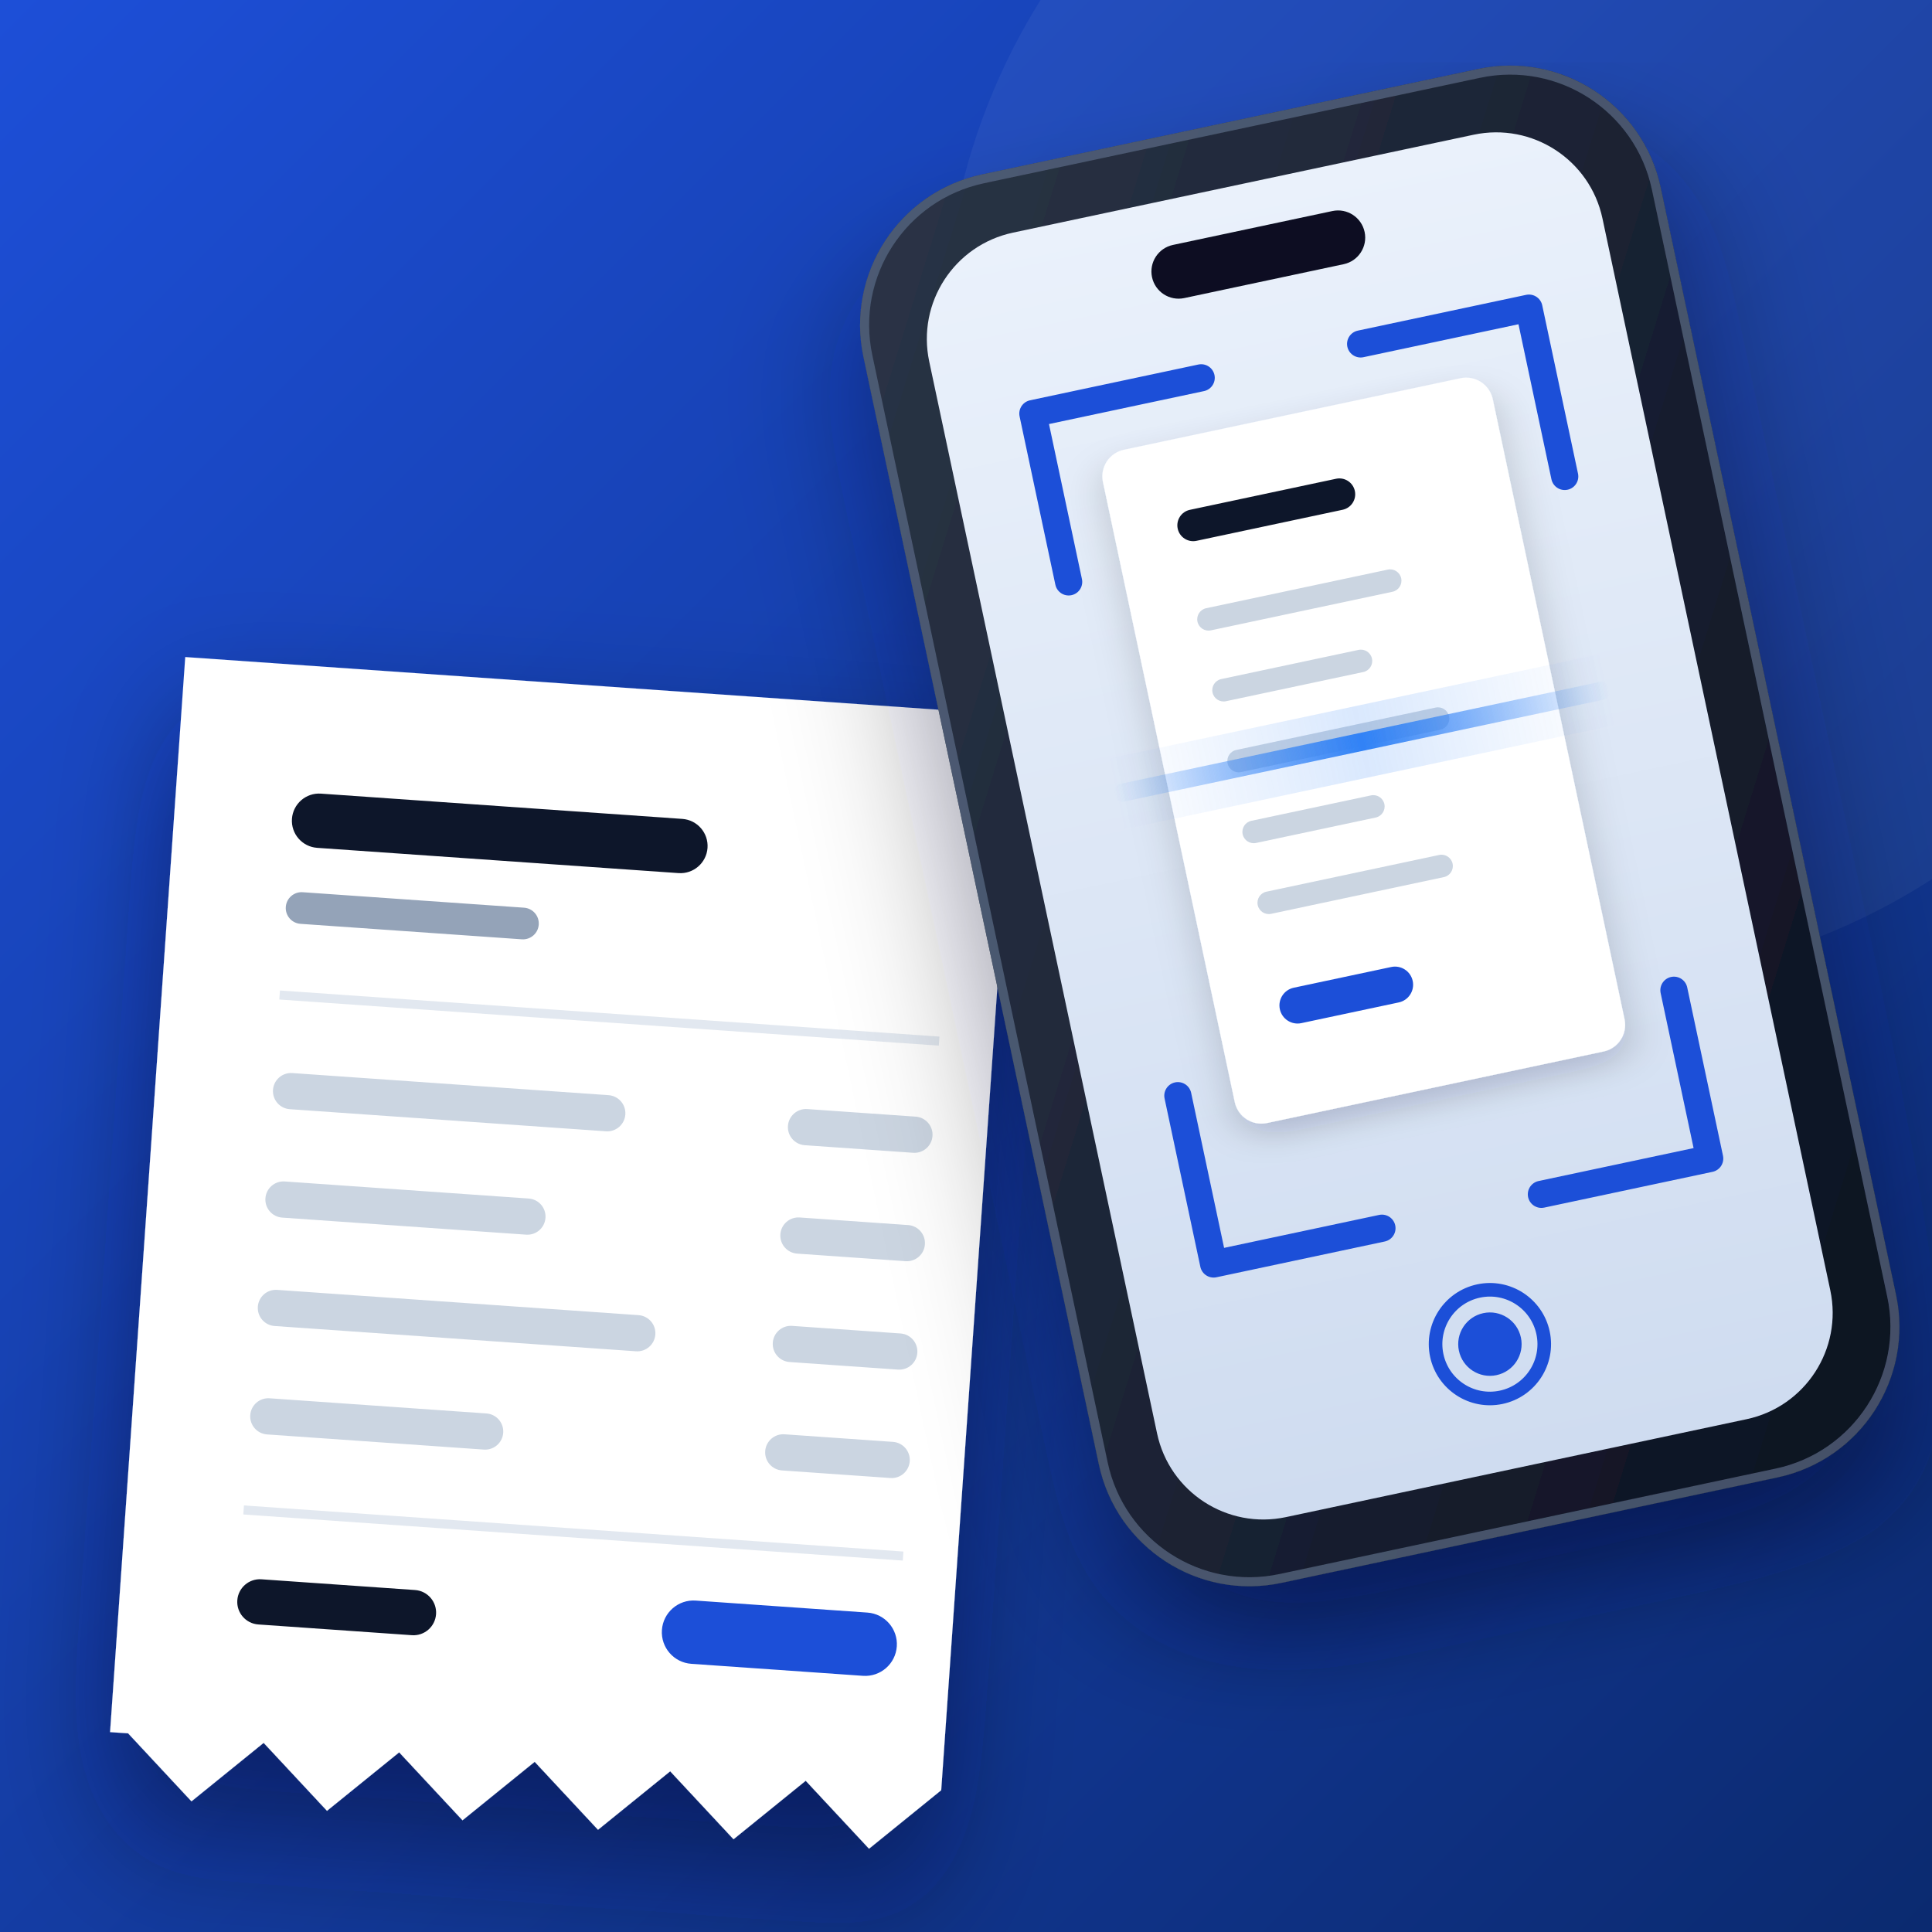
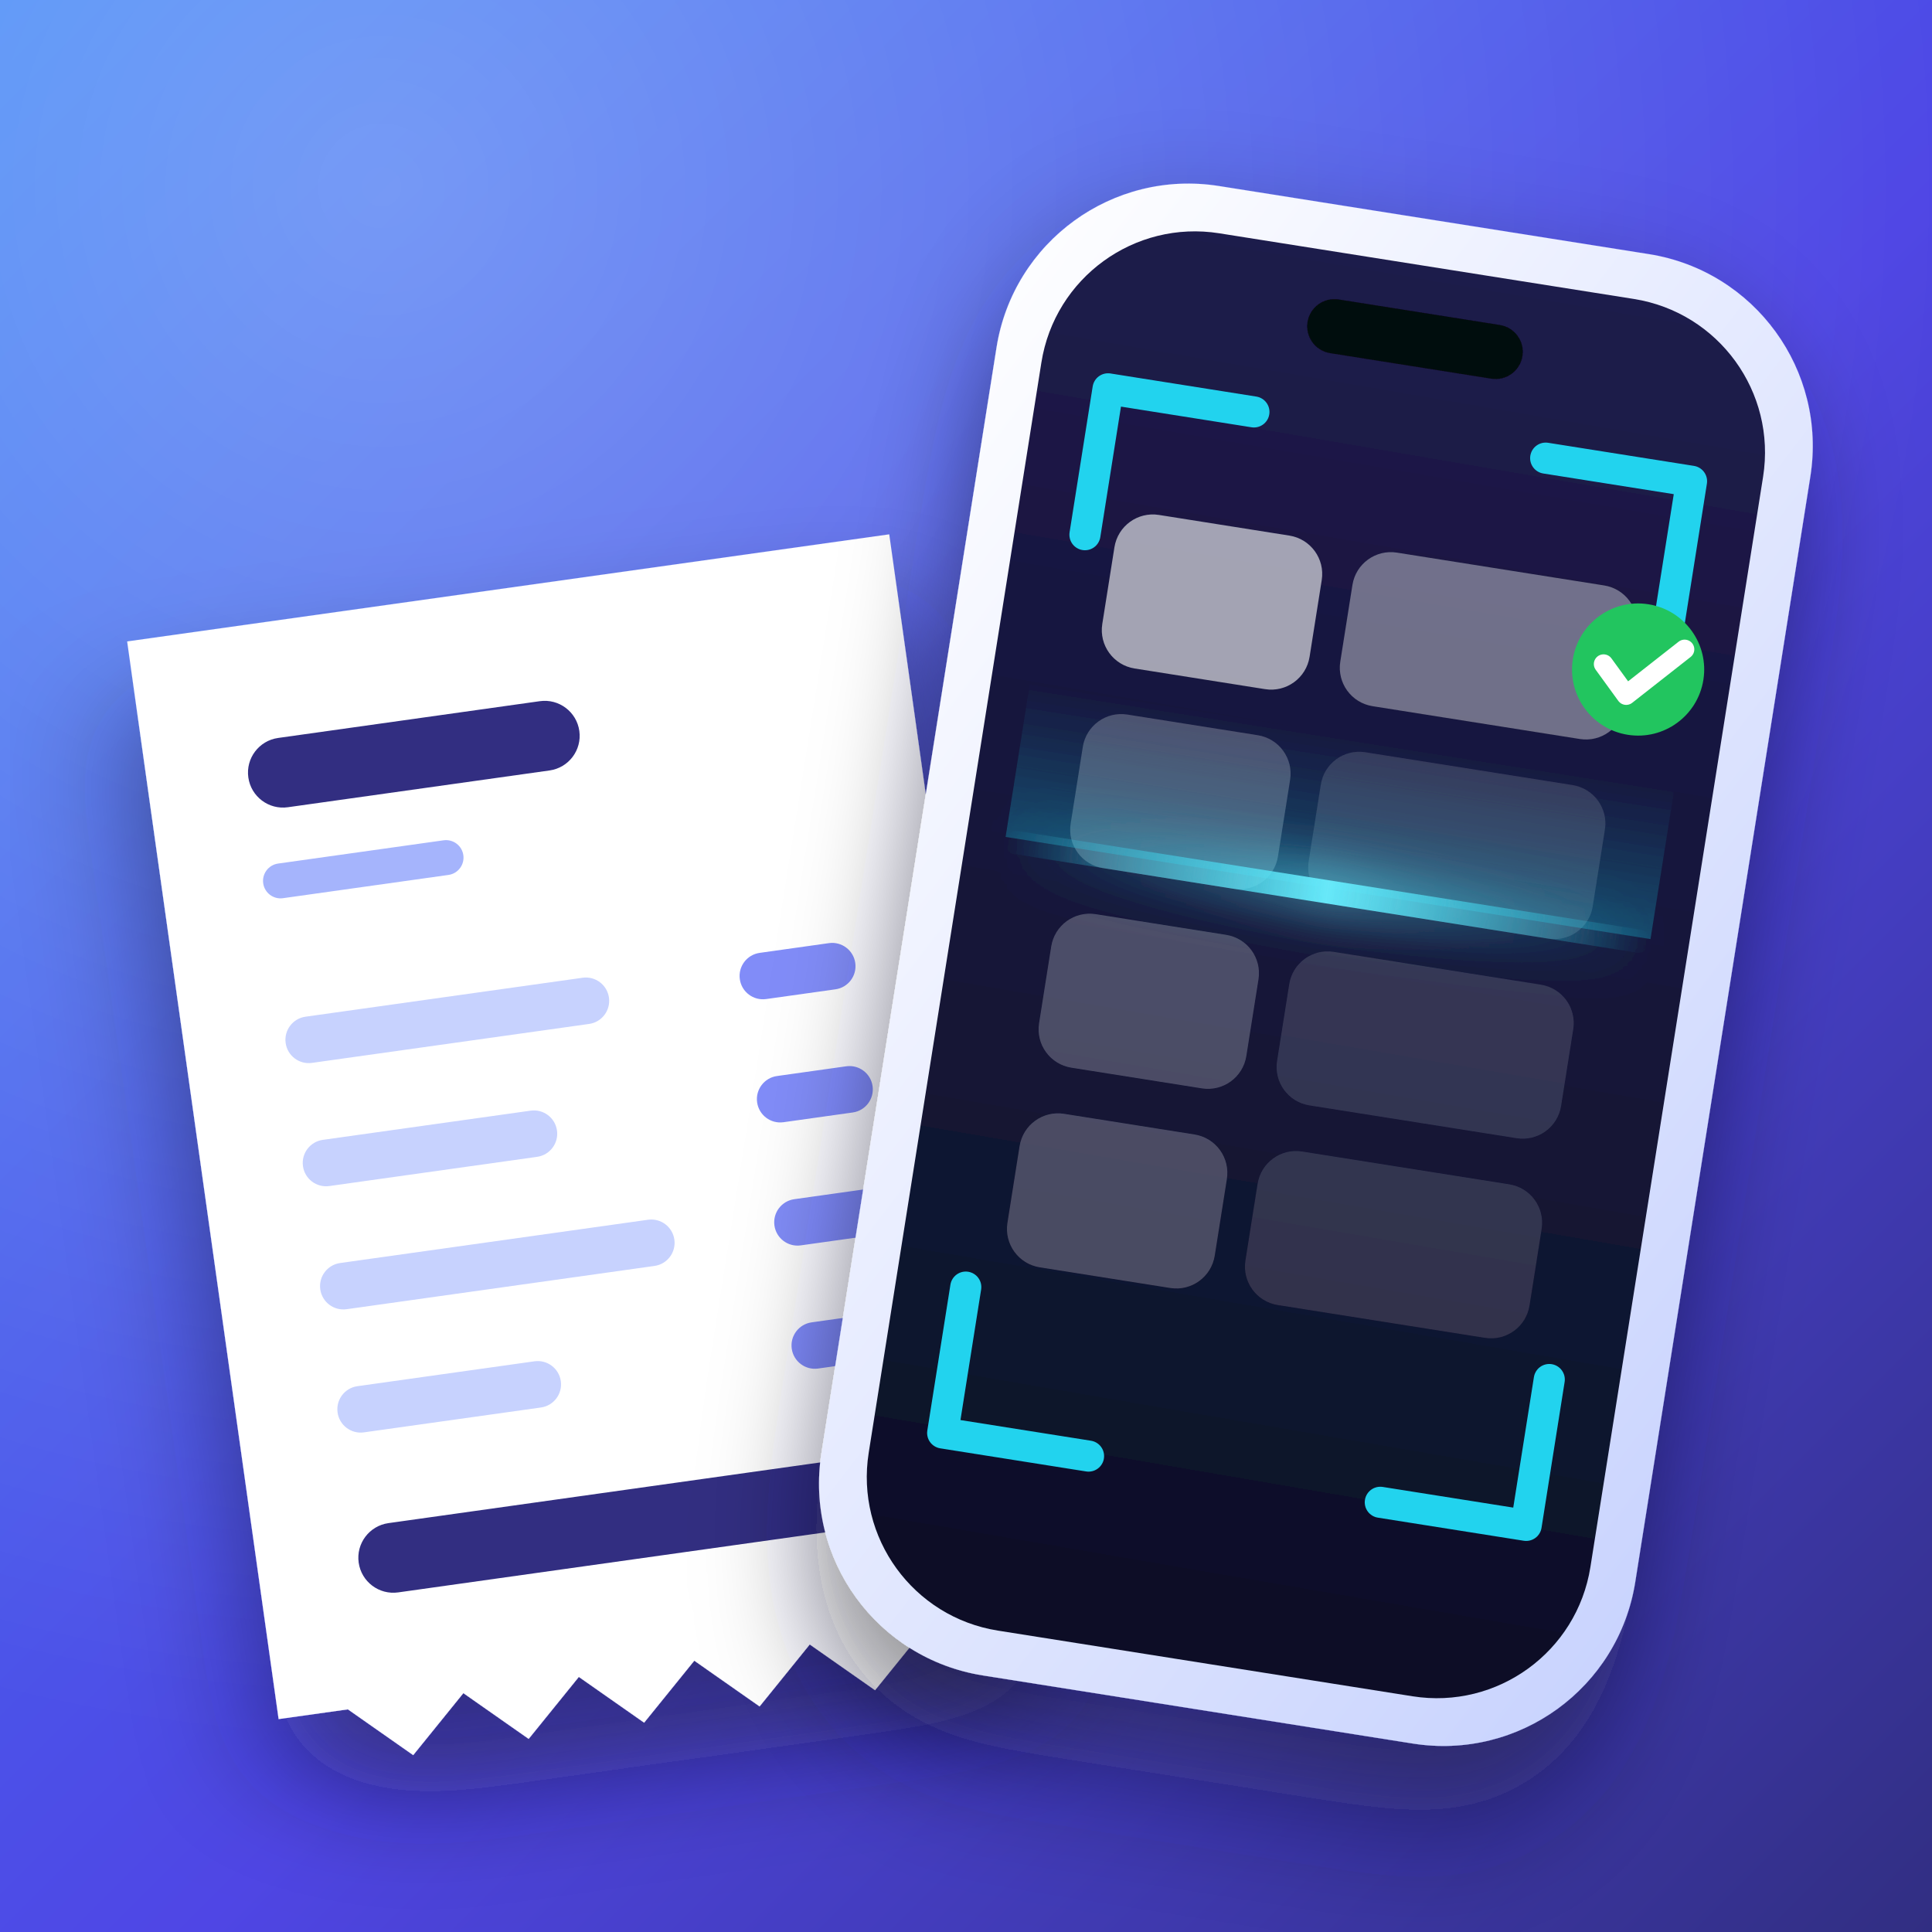
<svg xmlns="http://www.w3.org/2000/svg" viewBox="0 0 512 512">
  <defs>
    <linearGradient id="bg" x1="0" y1="0" x2="1" y2="1">
-       <stop offset="0" stop-color="#1d4fd8" />
-       <stop offset="1" stop-color="#0b2a6f" />
+       <stop offset="0" stop-color="#3b82f6" />
+       <stop offset=".55" stop-color="#4f46e5" />
+       <stop offset="1" stop-color="#312e81" />
    </linearGradient>
-     <linearGradient id="body" x1="0" y1="0" x2="1" y2="1">
-       <stop offset="0" stop-color="#2b3547" />
-       <stop offset="1" stop-color="#0b1020" />
+     <radialGradient id="hl" cx=".2" cy=".1" r=".8">
+       <stop offset="0" stop-color="#fff" stop-opacity=".28" />
+       <stop offset="1" stop-color="#fff" stop-opacity="0" />
+     </radialGradient>
+     <linearGradient id="phone" x1="0" y1="0" x2="1" y2="1">
+       <stop offset="0" stop-color="#ffffff" />
+       <stop offset="1" stop-color="#c7d2fe" />
    </linearGradient>
    <linearGradient id="scr" x1="0" y1="0" x2="0" y2="1">
-       <stop offset="0" stop-color="#eaf1fb" />
-       <stop offset="1" stop-color="#cfdcf0" />
+       <stop offset="0" stop-color="#1e1b4b" />
+       <stop offset="1" stop-color="#0b1026" />
    </linearGradient>
-     <linearGradient id="scan" x1="0" y1="0" x2="1" y2="0">
-       <stop offset="0" stop-color="#3182f6" stop-opacity="0" />
-       <stop offset=".5" stop-color="#3182f6" />
-       <stop offset="1" stop-color="#3182f6" stop-opacity="0" />
+     <linearGradient id="beam" x1="0" y1="0" x2="1" y2="0">
+       <stop offset="0" stop-color="#22d3ee" stop-opacity="0" />
+       <stop offset=".5" stop-color="#67e8f9" />
+       <stop offset="1" stop-color="#22d3ee" stop-opacity="0" />
+     </linearGradient>
+     <linearGradient id="band" x1="0" y1="0" x2="0" y2="1">
+       <stop offset="0" stop-color="#22d3ee" stop-opacity="0" />
+       <stop offset="1" stop-color="#22d3ee" stop-opacity=".28" />
    </linearGradient>
    <filter id="sh" x="-30%" y="-30%" width="160%" height="170%">
-       <feDropShadow dx="0" dy="14" stdDeviation="14" flood-color="#020a24" flood-opacity=".45" />
+       <feDropShadow dx="0" dy="18" stdDeviation="16" flood-color="#0b1026" flood-opacity=".5" />
    </filter>
-     <filter id="sh2" x="-30%" y="-30%" width="160%" height="170%">
-       <feDropShadow dx="0" dy="3" stdDeviation="4" flood-color="#0b1020" flood-opacity=".18" />
+     <filter id="glow" x="-20%" y="-400%" width="140%" height="900%">
+       <feGaussianBlur stdDeviation="6" result="b" />
+       <feMerge>
+         <feMergeNode in="b" />
+         <feMergeNode in="SourceGraphic" />
+       </feMerge>
    </filter>
  </defs>
  <rect width="512" height="512" fill="url(#bg)" />
-   <circle cx="420" cy="90" r="170" fill="#fff" opacity=".05" />
-   <g transform="translate(256 256) scale(1.2) translate(-268 -248)">
-     <g transform="rotate(4 180 320)" filter="url(#sh)">
-       <path d="M86 186H270V424L255 438 240 424 225 438 210 424 195 438 180 424 165 438 150 424 135 438 120 424 105 438 90 424 86 424Z" fill="#fff" />
-       <rect x="112" y="214" width="92" height="12" rx="6" fill="#0f172a" />
-       <rect x="112" y="236" width="56" height="7" rx="3.5" fill="#94a3b8" />
-       <rect x="112" y="258" width="146" height="2" fill="#e2e8f0" />
-       <g fill="#cbd5e1">
-         <rect x="112" y="276" width="78" height="8" rx="4" />
-         <rect x="226" y="276" width="32" height="8" rx="4" />
-         <rect x="112" y="300" width="62" height="8" rx="4" />
-         <rect x="226" y="300" width="32" height="8" rx="4" />
-         <rect x="112" y="324" width="88" height="8" rx="4" />
-         <rect x="226" y="324" width="32" height="8" rx="4" />
-         <rect x="112" y="348" width="56" height="8" rx="4" />
-         <rect x="226" y="348" width="32" height="8" rx="4" />
+   <rect width="512" height="512" fill="url(#hl)" />
+   <g transform="translate(256 256) scale(1.03) translate(-248 -250)">
+     <g transform="rotate(-8 160 300)" filter="url(#sh)">
+       <path d="M52 150H250V430L235 444 220 430 205 444 190 430 175 444 160 430 145 444 130 430 115 444 100 430 85 444 70 430 52 430Z" fill="#fff" />
+       <rect x="78" y="180" width="86" height="18" rx="9" fill="#312e81" />
+       <rect x="78" y="212" width="52" height="9" rx="4.5" fill="#a5b4fc" />
+       <g fill="#c7d2fe">
+         <rect x="78" y="252" width="84" height="12" rx="6" />
+         <rect x="78" y="284" width="66" height="12" rx="6" />
+         <rect x="78" y="316" width="92" height="12" rx="6" />
+         <rect x="78" y="348" width="58" height="12" rx="6" />
      </g>
-       <rect x="112" y="372" width="146" height="2" fill="#e2e8f0" />
-       <rect x="112" y="388" width="44" height="10" rx="5" fill="#0f172a" />
-       <rect x="206" y="386" width="52" height="14" rx="7" fill="#1d4fd8" />
+       <g fill="#818cf8">
+         <rect x="196" y="252" width="30" height="12" rx="6" />
+         <rect x="196" y="284" width="30" height="12" rx="6" />
+         <rect x="196" y="316" width="30" height="12" rx="6" />
+         <rect x="196" y="348" width="30" height="12" rx="6" />
+       </g>
+       <rect x="78" y="384" width="148" height="18" rx="9" fill="#312e81" />
    </g>
-     <g transform="rotate(-12 360 220)" filter="url(#sh)">
-       <rect x="270" y="58" width="180" height="318" rx="34" fill="url(#body)" />
-       <rect x="271" y="59" width="178" height="316" rx="33" fill="none" stroke="#5b6b86" stroke-width="2" opacity=".7" />
-       <rect x="284" y="72" width="152" height="290" rx="24" fill="url(#scr)" />
-       <rect x="336" y="82" width="48" height="12" rx="6" fill="#0b1020" />
-       <g filter="url(#sh2)">
-         <rect x="316" y="124" width="88" height="152" rx="6" fill="#fff" />
+     <g transform="rotate(9 340 250)" filter="url(#sh)">
+       <rect x="232" y="56" width="212" height="388" rx="50" fill="url(#phone)" />
+       <rect x="244" y="68" width="188" height="364" rx="40" fill="url(#scr)" />
+       <rect x="310" y="80" width="56" height="14" rx="7" fill="#05070f" />
+       <g>
+         <rect x="270" y="142" width="54" height="40" rx="10" fill="#fff" opacity=".6" />
+         <rect x="332" y="142" width="74" height="40" rx="10" fill="#fff" opacity=".38" />
+         <rect x="270" y="194" width="54" height="40" rx="10" fill="#fff" opacity=".24" />
+         <rect x="332" y="194" width="74" height="40" rx="10" fill="#fff" opacity=".14" />
+         <rect x="270" y="246" width="54" height="40" rx="10" fill="#fff" opacity=".24" />
+         <rect x="332" y="246" width="74" height="40" rx="10" fill="#fff" opacity=".14" />
+         <rect x="270" y="298" width="54" height="40" rx="10" fill="#fff" opacity=".24" />
+         <rect x="332" y="298" width="74" height="40" rx="10" fill="#fff" opacity=".14" />
      </g>
-       <rect x="330" y="140" width="40" height="7" rx="3.5" fill="#0f172a" />
-       <g fill="#cbd5e1">
-         <rect x="330" y="162" width="46" height="5" rx="2.5" />
-         <rect x="330" y="178" width="36" height="5" rx="2.5" />
-         <rect x="330" y="194" width="50" height="5" rx="2.5" />
-         <rect x="330" y="210" width="32" height="5" rx="2.5" />
-         <rect x="330" y="226" width="44" height="5" rx="2.5" />
-       </g>
-       <rect x="330" y="248" width="30" height="8" rx="4" fill="#1d4fd8" />
-       <rect x="304" y="196" width="112" height="4" rx="2" fill="url(#scan)" />
-       <rect x="304" y="190" width="112" height="16" fill="url(#scan)" opacity=".18" />
-       <path d="M304 150V112h38M416 150V112h-38M304 266v38h38M416 266v38h-38" fill="none" stroke="#1d4fd8" stroke-width="6" stroke-linecap="round" stroke-linejoin="round" />
-       <circle cx="360" cy="334" r="12" fill="none" stroke="#1d4fd8" stroke-width="3" />
-       <circle cx="360" cy="334" r="7" fill="#1d4fd8" />
+       <rect x="254" y="190" width="168" height="40" fill="url(#band)" />
+       <rect x="254" y="228" width="168" height="6" rx="3" fill="url(#beam)" filter="url(#glow)" />
+       <path d="M262 150V112h38M414 150V112h-38M262 346v38h38M414 346v38h-38" fill="none" stroke="#22d3ee" stroke-width="8" stroke-linecap="round" stroke-linejoin="round" />
+       <circle cx="408" cy="162" r="17" fill="#22c55e" />
+       <path d="M399 162l7 7 13-14" fill="none" stroke="#fff" stroke-width="5" stroke-linecap="round" stroke-linejoin="round" />
    </g>
  </g>
</svg>
